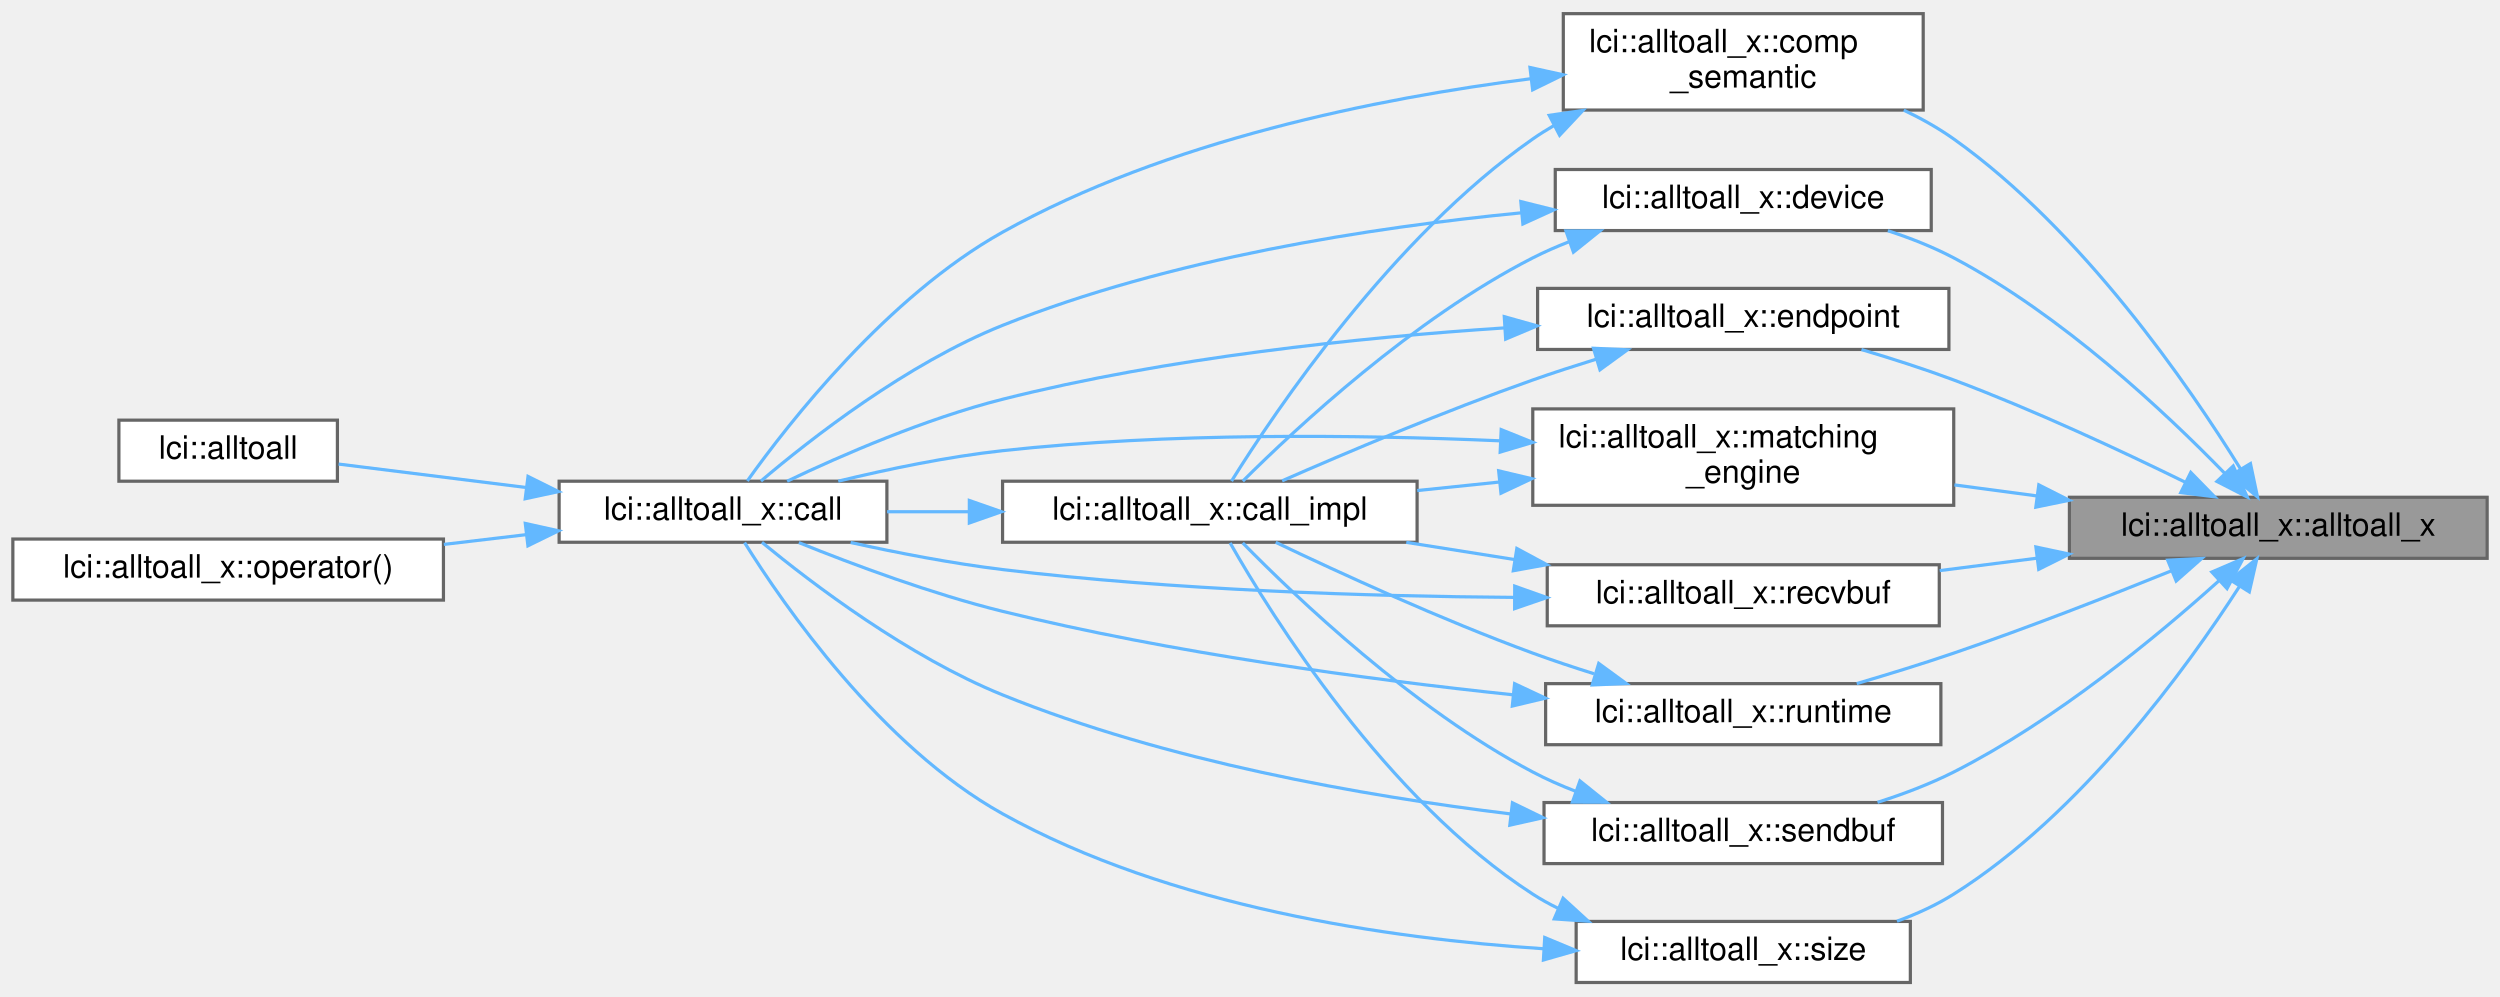
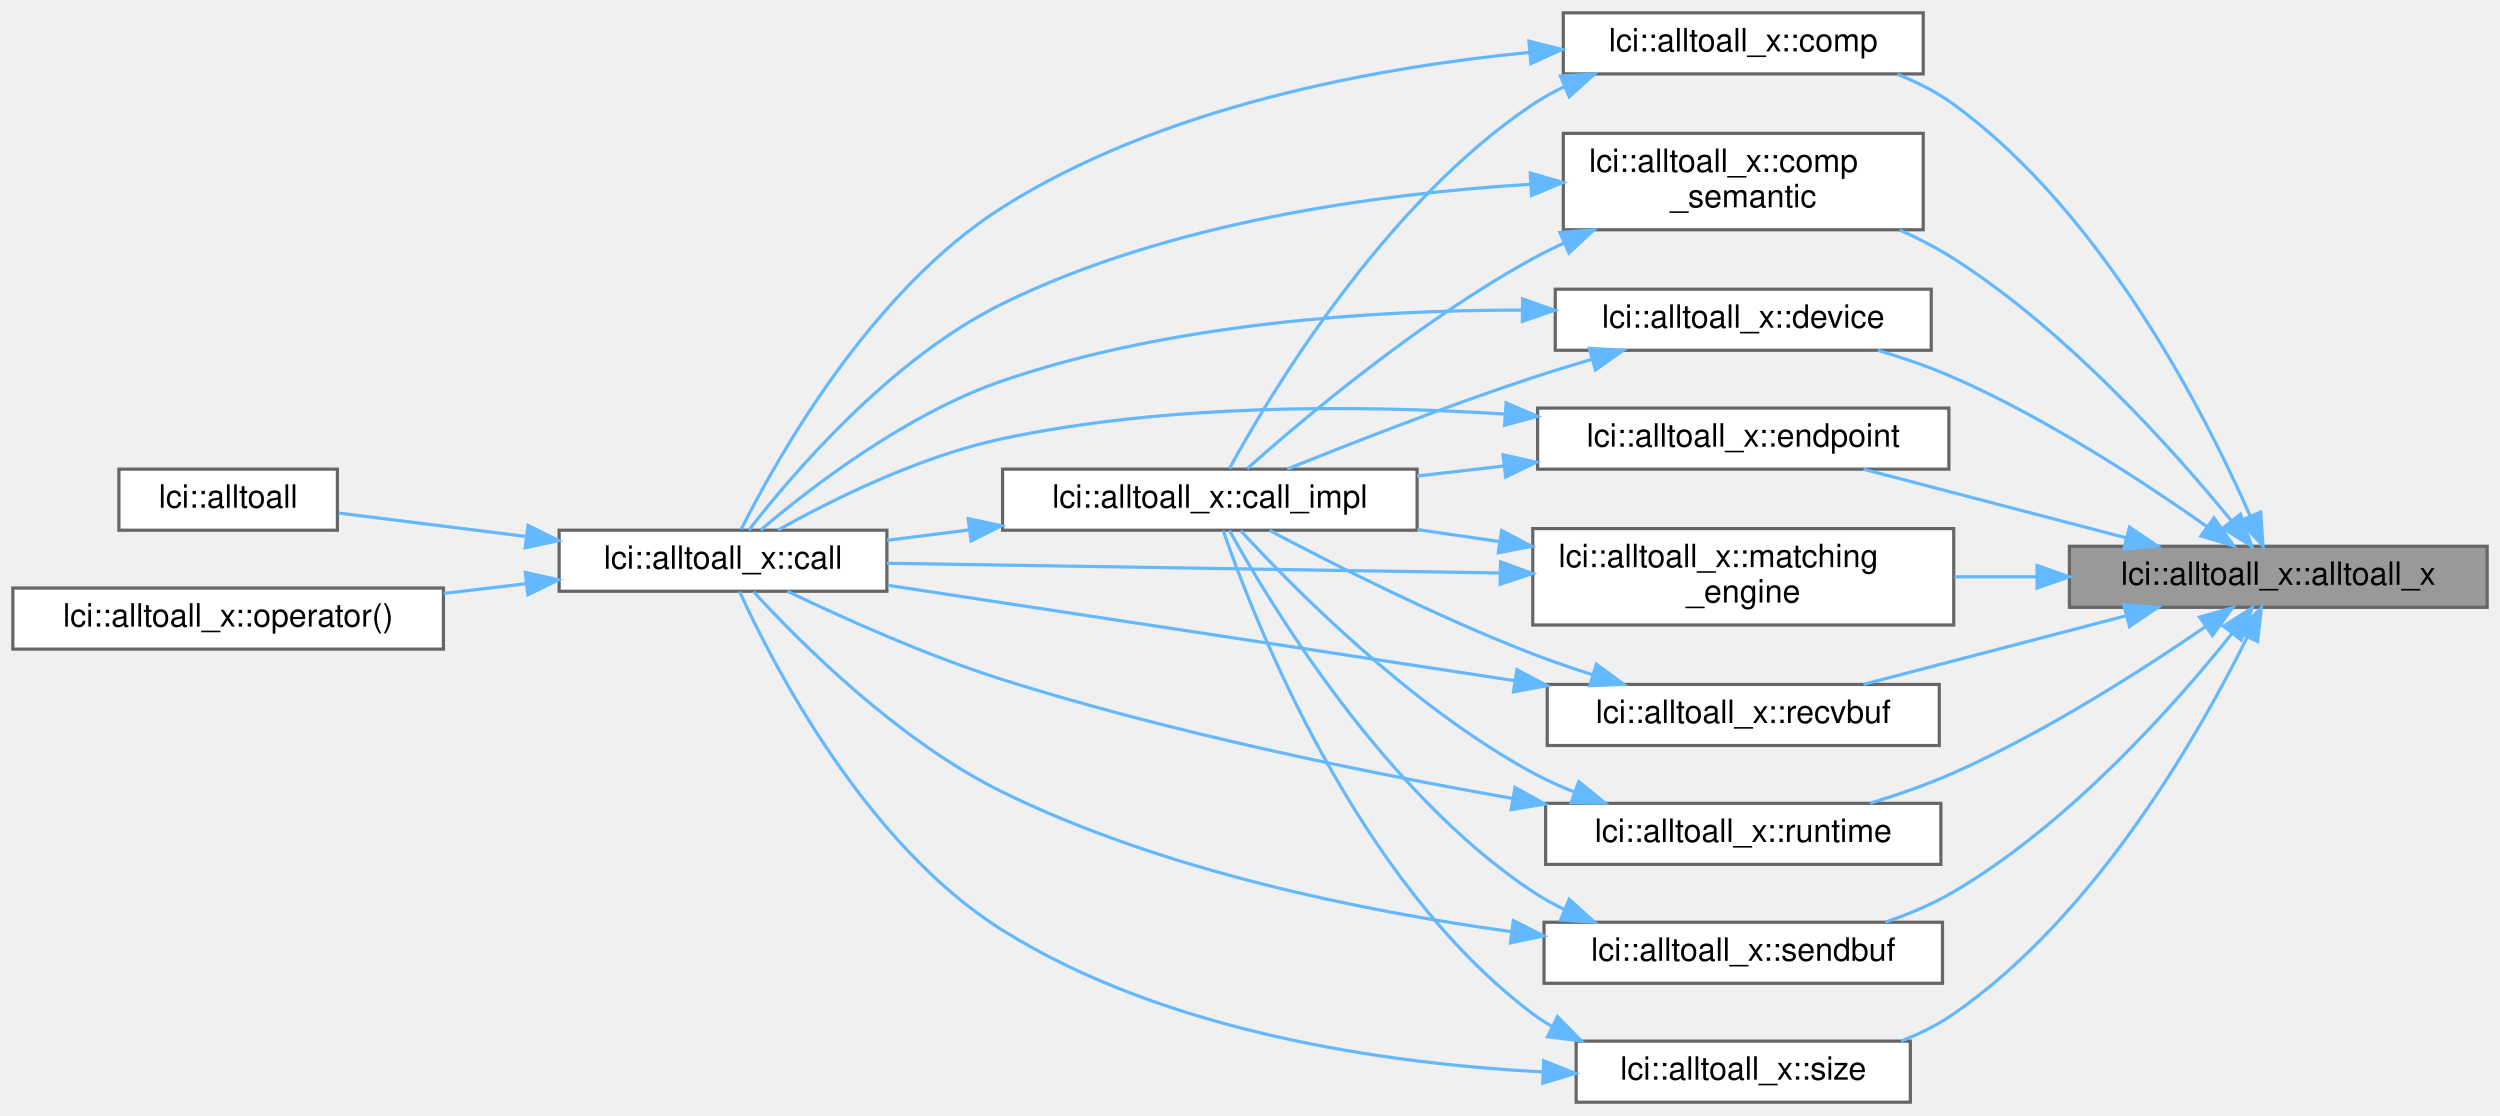
- <svg xmlns="http://www.w3.org/2000/svg" xmlns:xlink="http://www.w3.org/1999/xlink" width="778pt" height="310pt" viewBox="0.00 0.00 778.00 309.50">
-   <g id="graph0" class="graph" transform="scale(1 1) rotate(0) translate(4 305.5)">
+ <svg xmlns="http://www.w3.org/2000/svg" xmlns:xlink="http://www.w3.org/1999/xlink" width="778pt" height="347pt" viewBox="0.00 0.00 778.00 347.00">
+   <g id="graph0" class="graph" transform="scale(1 1) rotate(0) translate(4 343)">
    <g id="Node000001" class="node">
      <g id="a_Node000001">
        <a xlink:title=" ">
-           <polygon fill="#999999" stroke="#666666" points="770,-151 640,-151 640,-132 770,-132 770,-151" />
-           <text text-anchor="middle" x="705" y="-139" font-family="Helvetica,sans-Serif" font-size="10.00">lci::alltoall_x::alltoall_x</text>
+           <polygon fill="#999999" stroke="#666666" points="770,-173 640,-173 640,-154 770,-154 770,-173" />
+           <text text-anchor="middle" x="705" y="-161" font-family="Helvetica,sans-Serif" font-size="10.00">lci::alltoall_x::alltoall_x</text>
        </a>
      </g>
    </g>
    <g id="Node000002" class="node">
      <g id="a_Node000002">
+         <a xlink:href="../../dc/de4/classlci_1_1alltoall__x.html#ae378489f99f5c27fdda5143341f99766" target="_top" xlink:title=" ">
+           <polygon fill="white" stroke="#666666" points="594.5,-339 482.5,-339 482.5,-320 594.5,-320 594.5,-339" />
+           <text text-anchor="middle" x="538.5" y="-327" font-family="Helvetica,sans-Serif" font-size="10.00">lci::alltoall_x::comp</text>
+         </a>
+       </g>
+     </g>
+     <g id="edge1_Node000001_Node000002" class="edge">
+       <g id="a_edge1_Node000001_Node000002">
+         <a xlink:title=" ">
+           <path fill="none" stroke="#63b8ff" d="M696.26,-182.43C682.46,-213.82 650.61,-276.52 604,-310.5 598.72,-314.35 592.66,-317.43 586.42,-319.88" />
+           <polygon fill="#63b8ff" stroke="#63b8ff" points="699.55,-183.65 700.24,-173.08 693.11,-180.91 699.55,-183.65" />
+         </a>
+       </g>
+     </g>
+     <g id="Node000007" class="node">
+       <g id="a_Node000007">
        <a xlink:href="../../dc/de4/classlci_1_1alltoall__x.html#ad34567fe45c43f861cca5dc032a3386f" target="_top" xlink:title=" ">
          <polygon fill="white" stroke="#666666" points="594.5,-301.5 482.5,-301.5 482.5,-271.5 594.5,-271.5 594.5,-301.5" />
          <text text-anchor="start" x="490.5" y="-289.5" font-family="Helvetica,sans-Serif" font-size="10.00">lci::alltoall_x::comp</text>
          <text text-anchor="middle" x="538.5" y="-278.5" font-family="Helvetica,sans-Serif" font-size="10.00">_semantic</text>
        </a>
      </g>
    </g>
-     <g id="edge1_Node000001_Node000002" class="edge">
-       <g id="a_edge1_Node000001_Node000002">
-         <a xlink:title=" ">
-           <path fill="none" stroke="#63b8ff" d="M693.34,-159.68C677.14,-185.85 643.96,-234.09 604,-262.5 599.23,-265.89 593.92,-268.87 588.46,-271.46" />
-           <polygon fill="#63b8ff" stroke="#63b8ff" points="696.34,-161.49 698.52,-151.12 690.35,-157.87 696.34,-161.49" />
-         </a>
-       </g>
-     </g>
-     <g id="Node000007" class="node">
-       <g id="a_Node000007">
+     <g id="edge7_Node000001_Node000007" class="edge">
+       <g id="a_edge7_Node000001_Node000007">
+         <a xlink:title=" ">
+           <path fill="none" stroke="#63b8ff" d="M690.29,-181.08C672.48,-202.85 639.47,-239.85 604,-262.5 598.76,-265.84 592.99,-268.82 587.12,-271.44" />
+           <polygon fill="#63b8ff" stroke="#63b8ff" points="693.22,-183.01 696.75,-173.02 687.76,-178.63 693.22,-183.01" />
+         </a>
+       </g>
+     </g>
+     <g id="Node000008" class="node">
+       <g id="a_Node000008">
        <a xlink:href="../../dc/de4/classlci_1_1alltoall__x.html#a1fb83f4c2992b583aaf8ee34c99cea6b" target="_top" xlink:title=" ">
          <polygon fill="white" stroke="#666666" points="597,-253 480,-253 480,-234 597,-234 597,-253" />
          <text text-anchor="middle" x="538.5" y="-241" font-family="Helvetica,sans-Serif" font-size="10.00">lci::alltoall_x::device</text>
        </a>
      </g>
    </g>
-     <g id="edge7_Node000001_Node000007" class="edge">
-       <g id="a_edge7_Node000001_Node000007">
-         <a xlink:title=" ">
-           <path fill="none" stroke="#63b8ff" d="M688.33,-158.45C669.89,-177.42 637.52,-207.82 604,-225.5 597.62,-228.86 590.55,-231.65 583.5,-233.95" />
-           <polygon fill="#63b8ff" stroke="#63b8ff" points="690.98,-160.74 695.34,-151.09 685.91,-155.92 690.98,-160.74" />
-         </a>
-       </g>
-     </g>
-     <g id="Node000008" class="node">
-       <g id="a_Node000008">
+     <g id="edge10_Node000001_Node000008" class="edge">
+       <g id="a_edge10_Node000001_Node000008">
+         <a xlink:title=" ">
+           <path fill="none" stroke="#63b8ff" d="M682.88,-179.07C663.28,-192.9 632.87,-212.83 604,-225.5 596.55,-228.77 588.35,-231.6 580.37,-233.98" />
+           <polygon fill="#63b8ff" stroke="#63b8ff" points="684.99,-181.86 691.08,-173.19 680.91,-176.17 684.99,-181.86" />
+         </a>
+       </g>
+     </g>
+     <g id="Node000009" class="node">
+       <g id="a_Node000009">
        <a xlink:href="../../dc/de4/classlci_1_1alltoall__x.html#a95daea4dabf6e25c1e6587860671d6f3" target="_top" xlink:title=" ">
          <polygon fill="white" stroke="#666666" points="602.5,-216 474.5,-216 474.5,-197 602.5,-197 602.5,-216" />
          <text text-anchor="middle" x="538.5" y="-204" font-family="Helvetica,sans-Serif" font-size="10.00">lci::alltoall_x::endpoint</text>
        </a>
      </g>
    </g>
-     <g id="edge10_Node000001_Node000008" class="edge">
-       <g id="a_edge10_Node000001_Node000008">
-         <a xlink:title=" ">
-           <path fill="none" stroke="#63b8ff" d="M676.11,-155.65C656.3,-165.37 628.91,-178.16 604,-187.5 594.82,-190.94 584.72,-194.17 575.29,-196.96" />
-           <polygon fill="#63b8ff" stroke="#63b8ff" points="677.77,-158.73 685.18,-151.15 674.66,-152.46 677.77,-158.73" />
-         </a>
-       </g>
-     </g>
-     <g id="Node000009" class="node">
-       <g id="a_Node000009">
+     <g id="edge13_Node000001_Node000009" class="edge">
+       <g id="a_edge13_Node000001_Node000009">
+         <a xlink:title=" ">
+           <path fill="none" stroke="#63b8ff" d="M657.54,-175.65C631.67,-182.41 599.95,-190.7 575.91,-196.98" />
+           <polygon fill="#63b8ff" stroke="#63b8ff" points="658.7,-178.96 667.49,-173.04 656.93,-172.19 658.7,-178.96" />
+         </a>
+       </g>
+     </g>
+     <g id="Node000010" class="node">
+       <g id="a_Node000010">
        <a xlink:href="../../dc/de4/classlci_1_1alltoall__x.html#a92f149fc6b919ba63400773e8cb89020" target="_top" xlink:title=" ">
          <polygon fill="white" stroke="#666666" points="604,-178.5 473,-178.5 473,-148.5 604,-148.5 604,-178.5" />
          <text text-anchor="start" x="481" y="-166.5" font-family="Helvetica,sans-Serif" font-size="10.00">lci::alltoall_x::matching</text>
          <text text-anchor="middle" x="538.5" y="-155.5" font-family="Helvetica,sans-Serif" font-size="10.00">_engine</text>
        </a>
      </g>
    </g>
-     <g id="edge13_Node000001_Node000009" class="edge">
-       <g id="a_edge13_Node000001_Node000009">
-         <a xlink:title=" ">
-           <path fill="none" stroke="#63b8ff" d="M629.93,-151.41C621.35,-152.55 612.65,-153.72 604.21,-154.85" />
-           <polygon fill="#63b8ff" stroke="#63b8ff" points="630.48,-154.86 639.93,-150.07 629.55,-147.93 630.48,-154.86" />
-         </a>
-       </g>
-     </g>
-     <g id="Node000010" class="node">
-       <g id="a_Node000010">
+     <g id="edge16_Node000001_Node000010" class="edge">
+       <g id="a_edge16_Node000001_Node000010">
+         <a xlink:title=" ">
+           <path fill="none" stroke="#63b8ff" d="M629.65,-163.5C621.16,-163.5 612.56,-163.5 604.21,-163.5" />
+           <polygon fill="#63b8ff" stroke="#63b8ff" points="629.93,-167 639.93,-163.5 629.93,-160 629.93,-167" />
+         </a>
+       </g>
+     </g>
+     <g id="Node000011" class="node">
+       <g id="a_Node000011">
        <a xlink:href="../../dc/de4/classlci_1_1alltoall__x.html#a6764df532d3a7dad34894783413ac39e" target="_top" xlink:title=" ">
          <polygon fill="white" stroke="#666666" points="599.5,-130 477.5,-130 477.5,-111 599.5,-111 599.5,-130" />
          <text text-anchor="middle" x="538.5" y="-118" font-family="Helvetica,sans-Serif" font-size="10.00">lci::alltoall_x::recvbuf</text>
        </a>
      </g>
    </g>
-     <g id="edge16_Node000001_Node000010" class="edge">
-       <g id="a_edge16_Node000001_Node000010">
-         <a xlink:title=" ">
-           <path fill="none" stroke="#63b8ff" d="M629.88,-132.04C619.76,-130.75 609.46,-129.43 599.63,-128.18" />
-           <polygon fill="#63b8ff" stroke="#63b8ff" points="629.57,-135.53 639.93,-133.32 630.45,-128.58 629.57,-135.53" />
-         </a>
-       </g>
-     </g>
-     <g id="Node000011" class="node">
-       <g id="a_Node000011">
+     <g id="edge19_Node000001_Node000011" class="edge">
+       <g id="a_edge19_Node000001_Node000011">
+         <a xlink:title=" ">
+           <path fill="none" stroke="#63b8ff" d="M657.54,-151.35C631.67,-144.59 599.95,-136.3 575.91,-130.02" />
+           <polygon fill="#63b8ff" stroke="#63b8ff" points="656.93,-154.81 667.49,-153.96 658.7,-148.04 656.93,-154.81" />
+         </a>
+       </g>
+     </g>
+     <g id="Node000012" class="node">
+       <g id="a_Node000012">
        <a xlink:href="../../dc/de4/classlci_1_1alltoall__x.html#a9c18befd13d2d41639a27b531a634da7" target="_top" xlink:title=" ">
          <polygon fill="white" stroke="#666666" points="600,-93 477,-93 477,-74 600,-74 600,-93" />
          <text text-anchor="middle" x="538.5" y="-81" font-family="Helvetica,sans-Serif" font-size="10.00">lci::alltoall_x::runtime</text>
        </a>
      </g>
    </g>
-     <g id="edge19_Node000001_Node000011" class="edge">
-       <g id="a_edge19_Node000001_Node000011">
-         <a xlink:title=" ">
-           <path fill="none" stroke="#63b8ff" d="M671.85,-128.15C652.37,-120.27 626.93,-110.33 604,-102.5 594.28,-99.18 583.62,-95.9 573.82,-93.02" />
-           <polygon fill="#63b8ff" stroke="#63b8ff" points="670.59,-131.42 681.17,-131.95 673.23,-124.94 670.59,-131.42" />
-         </a>
-       </g>
-     </g>
-     <g id="Node000012" class="node">
-       <g id="a_Node000012">
+     <g id="edge22_Node000001_Node000012" class="edge">
+       <g id="a_edge22_Node000001_Node000012">
+         <a xlink:title=" ">
+           <path fill="none" stroke="#63b8ff" d="M682.47,-148.07C662.8,-134.56 632.54,-115.15 604,-102.5 595.78,-98.86 586.67,-95.69 577.95,-93.04" />
+           <polygon fill="#63b8ff" stroke="#63b8ff" points="680.51,-150.97 690.71,-153.82 684.51,-145.23 680.51,-150.97" />
+         </a>
+       </g>
+     </g>
+     <g id="Node000013" class="node">
+       <g id="a_Node000013">
        <a xlink:href="../../dc/de4/classlci_1_1alltoall__x.html#ab6c9dc7450bfed6178e69c9b73af7a0a" target="_top" xlink:title=" ">
          <polygon fill="white" stroke="#666666" points="600.5,-56 476.5,-56 476.5,-37 600.5,-37 600.5,-56" />
          <text text-anchor="middle" x="538.5" y="-44" font-family="Helvetica,sans-Serif" font-size="10.00">lci::alltoall_x::sendbuf</text>
        </a>
      </g>
    </g>
-     <g id="edge22_Node000001_Node000012" class="edge">
-       <g id="a_edge22_Node000001_Node000012">
-         <a xlink:title=" ">
-           <path fill="none" stroke="#63b8ff" d="M686.52,-125.01C667.55,-107.93 635.7,-81.53 604,-65.5 596.6,-61.76 588.35,-58.63 580.28,-56.07" />
-           <polygon fill="#63b8ff" stroke="#63b8ff" points="684.32,-127.74 694.05,-131.92 689.05,-122.59 684.32,-127.74" />
-         </a>
-       </g>
-     </g>
-     <g id="Node000013" class="node">
-       <g id="a_Node000013">
+     <g id="edge25_Node000001_Node000013" class="edge">
+       <g id="a_edge25_Node000001_Node000013">
+         <a xlink:title=" ">
+           <path fill="none" stroke="#63b8ff" d="M690.49,-145.71C672.9,-123.74 640.11,-86.7 604,-65.5 597.46,-61.66 590.08,-58.54 582.71,-56.03" />
+           <polygon fill="#63b8ff" stroke="#63b8ff" points="687.95,-148.13 696.87,-153.85 693.46,-143.82 687.95,-148.13" />
+         </a>
+       </g>
+     </g>
+     <g id="Node000014" class="node">
+       <g id="a_Node000014">
        <a xlink:href="../../dc/de4/classlci_1_1alltoall__x.html#a4e05793db09ec7c7664b5aa5a5eb9bad" target="_top" xlink:title=" ">
          <polygon fill="white" stroke="#666666" points="590.5,-19 486.5,-19 486.5,0 590.5,0 590.5,-19" />
          <text text-anchor="middle" x="538.5" y="-7" font-family="Helvetica,sans-Serif" font-size="10.00">lci::alltoall_x::size</text>
        </a>
      </g>
    </g>
-     <g id="edge25_Node000001_Node000013" class="edge">
-       <g id="a_edge25_Node000001_Node000013">
-         <a xlink:title=" ">
-           <path fill="none" stroke="#63b8ff" d="M692.92,-123.25C676.6,-97.94 643.72,-52.48 604,-27.5 598.59,-24.1 592.52,-21.32 586.34,-19.07" />
-           <polygon fill="#63b8ff" stroke="#63b8ff" points="690.06,-125.27 698.34,-131.88 695.98,-121.55 690.06,-125.27" />
+     <g id="edge28_Node000001_Node000014" class="edge">
+       <g id="a_edge28_Node000001_Node000014">
+         <a xlink:title=" ">
+           <path fill="none" stroke="#63b8ff" d="M695.31,-144.68C680.71,-115.17 648.44,-58.19 604,-27.5 599.03,-24.06 593.41,-21.28 587.62,-19.03" />
+           <polygon fill="#63b8ff" stroke="#63b8ff" points="692.25,-146.39 699.73,-153.89 698.56,-143.36 692.25,-146.39" />
        </a>
      </g>
    </g>
    <g id="Node000003" class="node">
      <g id="a_Node000003">
        <a xlink:href="../../dc/de4/classlci_1_1alltoall__x.html#a16f2e3dd4be00496842917d412a4bdcd" target="_top" xlink:title=" ">
-           <polygon fill="white" stroke="#666666" points="272,-156 170,-156 170,-137 272,-137 272,-156" />
-           <text text-anchor="middle" x="221" y="-144" font-family="Helvetica,sans-Serif" font-size="10.00">lci::alltoall_x::call</text>
+           <polygon fill="white" stroke="#666666" points="272,-178 170,-178 170,-159 272,-159 272,-178" />
+           <text text-anchor="middle" x="221" y="-166" font-family="Helvetica,sans-Serif" font-size="10.00">lci::alltoall_x::call</text>
        </a>
      </g>
    </g>
    <g id="edge2_Node000002_Node000003" class="edge">
      <g id="a_edge2_Node000002_Node000003">
        <a xlink:title=" ">
-           <path fill="none" stroke="#63b8ff" d="M472.51,-281.27C424.54,-275.17 359,-261.97 308,-233.5 272.21,-213.52 241.5,-174.22 228.56,-156.08" />
-           <polygon fill="#63b8ff" stroke="#63b8ff" points="472.13,-284.75 482.47,-282.47 472.96,-277.8 472.13,-284.75" />
+           <path fill="none" stroke="#63b8ff" d="M471.99,-326.7C423.47,-321.96 357.47,-309.72 308,-278.5 267,-252.63 237.57,-200.04 226.66,-178.27" />
+           <polygon fill="#63b8ff" stroke="#63b8ff" points="471.8,-330.2 482.07,-327.6 472.42,-323.22 471.8,-330.2" />
        </a>
      </g>
    </g>
    <g id="Node000006" class="node">
      <g id="a_Node000006">
-         <a xlink:href="../../dc/de4/classlci_1_1alltoall__x.html#af5d3b724ba1799bb4c9bd02922722a16" target="_top" xlink:title=" ">
-           <polygon fill="white" stroke="#666666" points="437,-156 308,-156 308,-137 437,-137 437,-156" />
-           <text text-anchor="middle" x="372.5" y="-144" font-family="Helvetica,sans-Serif" font-size="10.00">lci::alltoall_x::call_impl</text>
+         <a xlink:href="../../dc/de4/classlci_1_1alltoall__x.html#a3ff379cb4eeb8a5dc0814672a469cc48" target="_top" xlink:title=" ">
+           <polygon fill="white" stroke="#666666" points="437,-197 308,-197 308,-178 437,-178 437,-197" />
+           <text text-anchor="middle" x="372.5" y="-185" font-family="Helvetica,sans-Serif" font-size="10.00">lci::alltoall_x::call_impl</text>
        </a>
      </g>
    </g>
    <g id="edge5_Node000002_Node000006" class="edge">
      <g id="a_edge5_Node000002_Node000006">
        <a xlink:title=" ">
-           <path fill="none" stroke="#63b8ff" d="M479.57,-266.67C477.3,-265.35 475.1,-263.97 473,-262.5 429.26,-231.99 392.87,-177.88 379.25,-156.04" />
-           <polygon fill="#63b8ff" stroke="#63b8ff" points="478.12,-269.86 488.6,-271.37 481.35,-263.65 478.12,-269.86" />
+           <path fill="none" stroke="#63b8ff" d="M482.87,-316.06C479.42,-314.41 476.09,-312.57 473,-310.5 426.62,-279.55 391.23,-220.34 378.57,-197.15" />
+           <polygon fill="#63b8ff" stroke="#63b8ff" points="481.64,-319.34 492.21,-319.98 484.35,-312.88 481.64,-319.34" />
        </a>
      </g>
    </g>
    <g id="Node000004" class="node">
      <g id="a_Node000004">
        <a xlink:href="../../d5/dd3/namespacelci.html#a4e2dd2eb470fd8c2a4094f746386bd7c" target="_top" xlink:title=" ">
-           <polygon fill="white" stroke="#666666" points="101,-175 33,-175 33,-156 101,-156 101,-175" />
-           <text text-anchor="middle" x="67" y="-163" font-family="Helvetica,sans-Serif" font-size="10.00">lci::alltoall</text>
+           <polygon fill="white" stroke="#666666" points="101,-197 33,-197 33,-178 101,-178 101,-197" />
+           <text text-anchor="middle" x="67" y="-185" font-family="Helvetica,sans-Serif" font-size="10.00">lci::alltoall</text>
        </a>
      </g>
    </g>
    <g id="edge3_Node000003_Node000004" class="edge">
      <g id="a_edge3_Node000003_Node000004">
        <a xlink:title=" ">
-           <path fill="none" stroke="#63b8ff" d="M159.87,-154.02C139.96,-156.5 118.52,-159.18 101.37,-161.33" />
-           <polygon fill="#63b8ff" stroke="#63b8ff" points="160.32,-157.49 169.81,-152.77 159.45,-150.54 160.32,-157.49" />
+           <path fill="none" stroke="#63b8ff" d="M159.87,-176.02C139.96,-178.5 118.52,-181.18 101.37,-183.33" />
+           <polygon fill="#63b8ff" stroke="#63b8ff" points="160.32,-179.49 169.81,-174.77 159.45,-172.54 160.32,-179.49" />
        </a>
      </g>
    </g>
    <g id="Node000005" class="node">
      <g id="a_Node000005">
        <a xlink:href="../../dc/de4/classlci_1_1alltoall__x.html#aeff93d5c10e711a8f14e5d3b00505bdf" target="_top" xlink:title=" ">
-           <polygon fill="white" stroke="#666666" points="134,-138 0,-138 0,-119 134,-119 134,-138" />
-           <text text-anchor="middle" x="67" y="-126" font-family="Helvetica,sans-Serif" font-size="10.00">lci::alltoall_x::operator()</text>
+           <polygon fill="white" stroke="#666666" points="134,-160 0,-160 0,-141 134,-141 134,-160" />
+           <text text-anchor="middle" x="67" y="-148" font-family="Helvetica,sans-Serif" font-size="10.00">lci::alltoall_x::operator()</text>
        </a>
      </g>
    </g>
    <g id="edge4_Node000003_Node000005" class="edge">
      <g id="a_edge4_Node000003_Node000005">
        <a xlink:title=" ">
-           <path fill="none" stroke="#63b8ff" d="M159.72,-139.36C151.31,-138.37 142.64,-137.34 134.13,-136.33" />
-           <polygon fill="#63b8ff" stroke="#63b8ff" points="159.47,-142.86 169.81,-140.56 160.29,-135.9 159.47,-142.86" />
+           <path fill="none" stroke="#63b8ff" d="M159.72,-161.36C151.31,-160.37 142.64,-159.34 134.13,-158.33" />
+           <polygon fill="#63b8ff" stroke="#63b8ff" points="159.47,-164.86 169.81,-162.56 160.29,-157.9 159.47,-164.86" />
        </a>
      </g>
    </g>
    <g id="edge6_Node000006_Node000003" class="edge">
      <g id="a_edge6_Node000006_Node000003">
        <a xlink:title=" ">
-           <path fill="none" stroke="#63b8ff" d="M297.56,-146.5C288.92,-146.5 280.27,-146.5 272.06,-146.5" />
-           <polygon fill="#63b8ff" stroke="#63b8ff" points="297.66,-150 307.66,-146.5 297.66,-143 297.66,-150" />
+           <path fill="none" stroke="#63b8ff" d="M297.56,-178.1C288.92,-177 280.27,-175.91 272.06,-174.86" />
+           <polygon fill="#63b8ff" stroke="#63b8ff" points="297.3,-181.6 307.66,-179.39 298.19,-174.65 297.3,-181.6" />
        </a>
      </g>
    </g>
    <g id="edge8_Node000007_Node000003" class="edge">
      <g id="a_edge8_Node000007_Node000003">
        <a xlink:title=" ">
-           <path fill="none" stroke="#63b8ff" d="M469.53,-239.53C422.74,-234.99 359.91,-225.28 308,-204.5 278.24,-192.58 248.29,-169.2 232.8,-156.05" />
-           <polygon fill="#63b8ff" stroke="#63b8ff" points="469.28,-243.02 479.56,-240.45 469.92,-236.05 469.28,-243.02" />
+           <path fill="none" stroke="#63b8ff" d="M472.2,-285.65C424.52,-282.72 359.5,-273.8 308,-248.5 273.04,-231.33 242.38,-195.25 229.06,-178.03" />
+           <polygon fill="#63b8ff" stroke="#63b8ff" points="472.23,-289.16 482.4,-286.21 472.6,-282.17 472.23,-289.16" />
        </a>
      </g>
    </g>
    <g id="edge9_Node000007_Node000006" class="edge">
      <g id="a_edge9_Node000007_Node000006">
        <a xlink:title=" ">
-           <path fill="none" stroke="#63b8ff" d="M484.21,-230.48C480.34,-228.98 476.57,-227.32 473,-225.5 435.86,-206.56 399.33,-172.53 382.75,-156.01" />
-           <polygon fill="#63b8ff" stroke="#63b8ff" points="483.33,-233.88 493.92,-233.91 485.66,-227.28 483.33,-233.88" />
+           <path fill="none" stroke="#63b8ff" d="M482.6,-267.34C479.3,-265.8 476.08,-264.19 473,-262.5 437.9,-243.28 401.57,-212.67 384.12,-197.17" />
+           <polygon fill="#63b8ff" stroke="#63b8ff" points="481.43,-270.65 492,-271.47 484.25,-264.24 481.43,-270.65" />
        </a>
      </g>
    </g>
    <g id="edge11_Node000008_Node000003" class="edge">
      <g id="a_edge11_Node000008_Node000003">
        <a xlink:title=" ">
-           <path fill="none" stroke="#63b8ff" d="M464.25,-203.71C418.72,-200.7 359.3,-194.46 308,-181.5 284.09,-175.46 258.04,-164.14 240.95,-156" />
-           <polygon fill="#63b8ff" stroke="#63b8ff" points="464.13,-207.21 474.33,-204.34 464.56,-200.22 464.13,-207.21" />
+           <path fill="none" stroke="#63b8ff" d="M469.79,-246.5C423.13,-246.52 360.33,-242.42 308,-224.5 278,-214.23 248.14,-191.17 232.73,-178.07" />
+           <polygon fill="#63b8ff" stroke="#63b8ff" points="469.82,-250 479.79,-246.44 469.77,-243 469.82,-250" />
        </a>
      </g>
    </g>
    <g id="edge12_Node000008_Node000006" class="edge">
      <g id="a_edge12_Node000008_Node000006">
        <a xlink:title=" ">
-           <path fill="none" stroke="#63b8ff" d="M492.82,-194C486.14,-191.94 479.36,-189.74 473,-187.5 445.69,-177.88 414.97,-164.88 394.99,-156.12" />
-           <polygon fill="#63b8ff" stroke="#63b8ff" points="491.89,-197.37 502.47,-196.9 493.91,-190.67 491.89,-197.37" />
+           <path fill="none" stroke="#63b8ff" d="M491.47,-231.22C485.24,-229.39 478.94,-227.46 473,-225.5 446.48,-216.76 416.63,-205.11 396.6,-197.02" />
+           <polygon fill="#63b8ff" stroke="#63b8ff" points="490.58,-234.6 501.16,-233.99 492.51,-227.88 490.58,-234.6" />
        </a>
      </g>
    </g>
    <g id="edge14_Node000009_Node000003" class="edge">
      <g id="a_edge14_Node000009_Node000003">
        <a xlink:title=" ">
-           <path fill="none" stroke="#63b8ff" d="M462.74,-168.57C417.77,-170.52 359.45,-171.12 308,-165.5 290.98,-163.64 272.39,-159.77 256.86,-156.01" />
-           <polygon fill="#63b8ff" stroke="#63b8ff" points="463.17,-172.05 473,-168.09 462.85,-165.06 463.17,-172.05" />
+           <path fill="none" stroke="#63b8ff" d="M464.36,-214.14C418.88,-217.02 359.47,-217.36 308,-206.5 282.29,-201.07 254.9,-187.44 238.12,-178.07" />
+           <polygon fill="#63b8ff" stroke="#63b8ff" points="464.7,-217.63 474.43,-213.45 464.22,-210.65 464.7,-217.63" />
        </a>
      </g>
    </g>
    <g id="edge15_Node000009_Node000006" class="edge">
      <g id="a_edge15_Node000009_Node000006">
        <a xlink:title=" ">
-           <path fill="none" stroke="#63b8ff" d="M462.69,-155.75C454.12,-154.86 445.45,-153.96 437.04,-153.09" />
-           <polygon fill="#63b8ff" stroke="#63b8ff" points="462.38,-159.23 472.68,-156.78 463.1,-152.27 462.38,-159.23" />
+           <path fill="none" stroke="#63b8ff" d="M464.01,-197.99C455,-196.94 445.85,-195.88 437.01,-194.86" />
+           <polygon fill="#63b8ff" stroke="#63b8ff" points="463.76,-201.48 474.09,-199.15 464.56,-194.53 463.76,-201.48" />
        </a>
      </g>
    </g>
    <g id="edge17_Node000010_Node000003" class="edge">
      <g id="a_edge17_Node000010_Node000003">
        <a xlink:title=" ">
-           <path fill="none" stroke="#63b8ff" d="M467.29,-119.84C421.74,-120.17 361.17,-122.06 308,-128.5 292.4,-130.39 275.43,-133.67 260.72,-136.92" />
-           <polygon fill="#63b8ff" stroke="#63b8ff" points="467.38,-123.34 477.36,-119.79 467.35,-116.34 467.38,-123.34" />
+           <path fill="none" stroke="#63b8ff" d="M462.53,-164.69C403.65,-165.62 323.29,-166.89 272.02,-167.71" />
+           <polygon fill="#63b8ff" stroke="#63b8ff" points="462.95,-168.18 472.89,-164.52 462.84,-161.18 462.95,-168.18" />
        </a>
      </g>
    </g>
    <g id="edge18_Node000010_Node000006" class="edge">
      <g id="a_edge18_Node000010_Node000006">
        <a xlink:title=" ">
-           <path fill="none" stroke="#63b8ff" d="M467.2,-131.64C456.02,-133.42 444.55,-135.24 433.63,-136.97" />
-           <polygon fill="#63b8ff" stroke="#63b8ff" points="468.04,-135.06 477.36,-130.03 466.94,-128.14 468.04,-135.06" />
+           <path fill="none" stroke="#63b8ff" d="M462.69,-174.45C454.12,-175.7 445.45,-176.97 437.04,-178.2" />
+           <polygon fill="#63b8ff" stroke="#63b8ff" points="463.3,-177.9 472.68,-172.99 462.28,-170.97 463.3,-177.9" />
        </a>
      </g>
    </g>
    <g id="edge20_Node000011_Node000003" class="edge">
      <g id="a_edge20_Node000011_Node000003">
        <a xlink:title=" ">
-           <path fill="none" stroke="#63b8ff" d="M466.82,-89.53C421.07,-94.37 360.47,-102.54 308,-115.5 285.97,-120.94 261.71,-129.98 244.6,-136.89" />
-           <polygon fill="#63b8ff" stroke="#63b8ff" points="467.34,-92.99 476.93,-88.49 466.63,-86.03 467.34,-92.99" />
+           <path fill="none" stroke="#63b8ff" d="M467.4,-131.17C408.23,-140.17 324.96,-152.84 272.25,-160.86" />
+           <polygon fill="#63b8ff" stroke="#63b8ff" points="468.05,-134.61 477.41,-129.64 467,-127.69 468.05,-134.61" />
        </a>
      </g>
    </g>
    <g id="edge21_Node000011_Node000006" class="edge">
      <g id="a_edge21_Node000011_Node000006">
        <a xlink:title=" ">
-           <path fill="none" stroke="#63b8ff" d="M492.07,-96.07C485.63,-98.09 479.11,-100.26 473,-102.5 444.63,-112.9 412.85,-127.49 393.01,-136.97" />
-           <polygon fill="#63b8ff" stroke="#63b8ff" points="493.53,-99.29 502.08,-93.04 491.5,-92.59 493.53,-99.29" />
+           <path fill="none" stroke="#63b8ff" d="M491.55,-133.03C485.26,-135.04 478.93,-137.21 473,-139.5 443.47,-150.88 410.67,-167.53 391.09,-177.93" />
+           <polygon fill="#63b8ff" stroke="#63b8ff" points="492.8,-136.31 501.33,-130.03 490.74,-129.62 492.8,-136.31" />
        </a>
      </g>
    </g>
    <g id="edge23_Node000012_Node000003" class="edge">
      <g id="a_edge23_Node000012_Node000003">
        <a xlink:title=" ">
-           <path fill="none" stroke="#63b8ff" d="M466.23,-52.44C419.84,-58.09 358.75,-68.92 308,-89.5 278.62,-101.41 248.75,-124.1 233.12,-136.97" />
-           <polygon fill="#63b8ff" stroke="#63b8ff" points="466.67,-55.92 476.2,-51.28 465.86,-48.96 466.67,-55.92" />
+           <path fill="none" stroke="#63b8ff" d="M466.6,-94.55C420.76,-102.61 360.14,-115.01 308,-131.5 284.29,-139 258.2,-150.75 241.05,-158.99" />
+           <polygon fill="#63b8ff" stroke="#63b8ff" points="467.48,-97.95 476.73,-92.79 466.28,-91.05 467.48,-97.95" />
        </a>
      </g>
    </g>
    <g id="edge24_Node000012_Node000006" class="edge">
      <g id="a_edge24_Node000012_Node000006">
        <a xlink:title=" ">
-           <path fill="none" stroke="#63b8ff" d="M486.38,-59.48C481.76,-61.27 477.23,-63.27 473,-65.5 435.75,-85.12 399.27,-119.92 382.73,-136.79" />
-           <polygon fill="#63b8ff" stroke="#63b8ff" points="487.68,-62.73 495.94,-56.09 485.34,-56.13 487.68,-62.73" />
+           <path fill="none" stroke="#63b8ff" d="M485.77,-96.59C481.35,-98.35 477.03,-100.31 473,-102.5 434.85,-123.18 398.24,-160.32 382.11,-177.84" />
+           <polygon fill="#63b8ff" stroke="#63b8ff" points="487.31,-99.76 495.53,-93.07 484.93,-93.17 487.31,-99.76" />
        </a>
      </g>
    </g>
    <g id="edge26_Node000013_Node000003" class="edge">
      <g id="a_edge26_Node000013_Node000003">
        <a xlink:title=" ">
-           <path fill="none" stroke="#63b8ff" d="M476.48,-10.49C428.06,-13.65 360.09,-23.53 308,-52.5 270.11,-73.57 239.83,-117.48 227.71,-136.9" />
-           <polygon fill="#63b8ff" stroke="#63b8ff" points="476.72,-13.99 486.5,-9.92 476.31,-7 476.72,-13.99" />
+           <path fill="none" stroke="#63b8ff" d="M466.34,-53.07C419.47,-59.5 357.8,-72.09 308,-96.5 275.48,-112.44 244.82,-143.23 230.48,-158.87" />
+           <polygon fill="#63b8ff" stroke="#63b8ff" points="466.95,-56.52 476.41,-51.75 466.04,-49.58 466.95,-56.52" />
        </a>
      </g>
    </g>
    <g id="edge27_Node000013_Node000006" class="edge">
      <g id="a_edge27_Node000013_Node000006">
        <a xlink:title=" ">
-           <path fill="none" stroke="#63b8ff" d="M480.79,-23.12C478.09,-24.45 475.47,-25.9 473,-27.5 427.3,-57.01 391.77,-114.04 378.81,-136.79" />
-           <polygon fill="#63b8ff" stroke="#63b8ff" points="482.43,-26.22 490.25,-19.07 479.68,-19.79 482.43,-26.22" />
+           <path fill="none" stroke="#63b8ff" d="M482.88,-59.95C479.43,-61.6 476.1,-63.44 473,-65.5 426.79,-96.21 391.3,-154.93 378.59,-177.93" />
+           <polygon fill="#63b8ff" stroke="#63b8ff" points="484.35,-63.13 492.23,-56.04 481.65,-56.67 484.35,-63.13" />
+         </a>
+       </g>
+     </g>
+     <g id="edge29_Node000014_Node000003" class="edge">
+       <g id="a_edge29_Node000014_Node000003">
+         <a xlink:title=" ">
+           <path fill="none" stroke="#63b8ff" d="M476.11,-9.41C427.2,-11.99 358.73,-21.76 308,-53.5 265.31,-80.21 236.44,-136.37 226.17,-158.87" />
+           <polygon fill="#63b8ff" stroke="#63b8ff" points="476.41,-12.9 486.24,-8.96 476.1,-5.91 476.41,-12.9" />
+         </a>
+       </g>
+     </g>
+     <g id="edge30_Node000014_Node000006" class="edge">
+       <g id="a_edge30_Node000014_Node000006">
+         <a xlink:title=" ">
+           <path fill="none" stroke="#63b8ff" d="M478.83,-23.65C476.81,-24.83 474.85,-26.11 473,-27.5 418.04,-68.7 386.29,-149.97 376.66,-177.85" />
+           <polygon fill="#63b8ff" stroke="#63b8ff" points="480.7,-26.63 488.12,-19.07 477.61,-20.35 480.7,-26.63" />
        </a>
      </g>
    </g>
  </g>
</svg>
